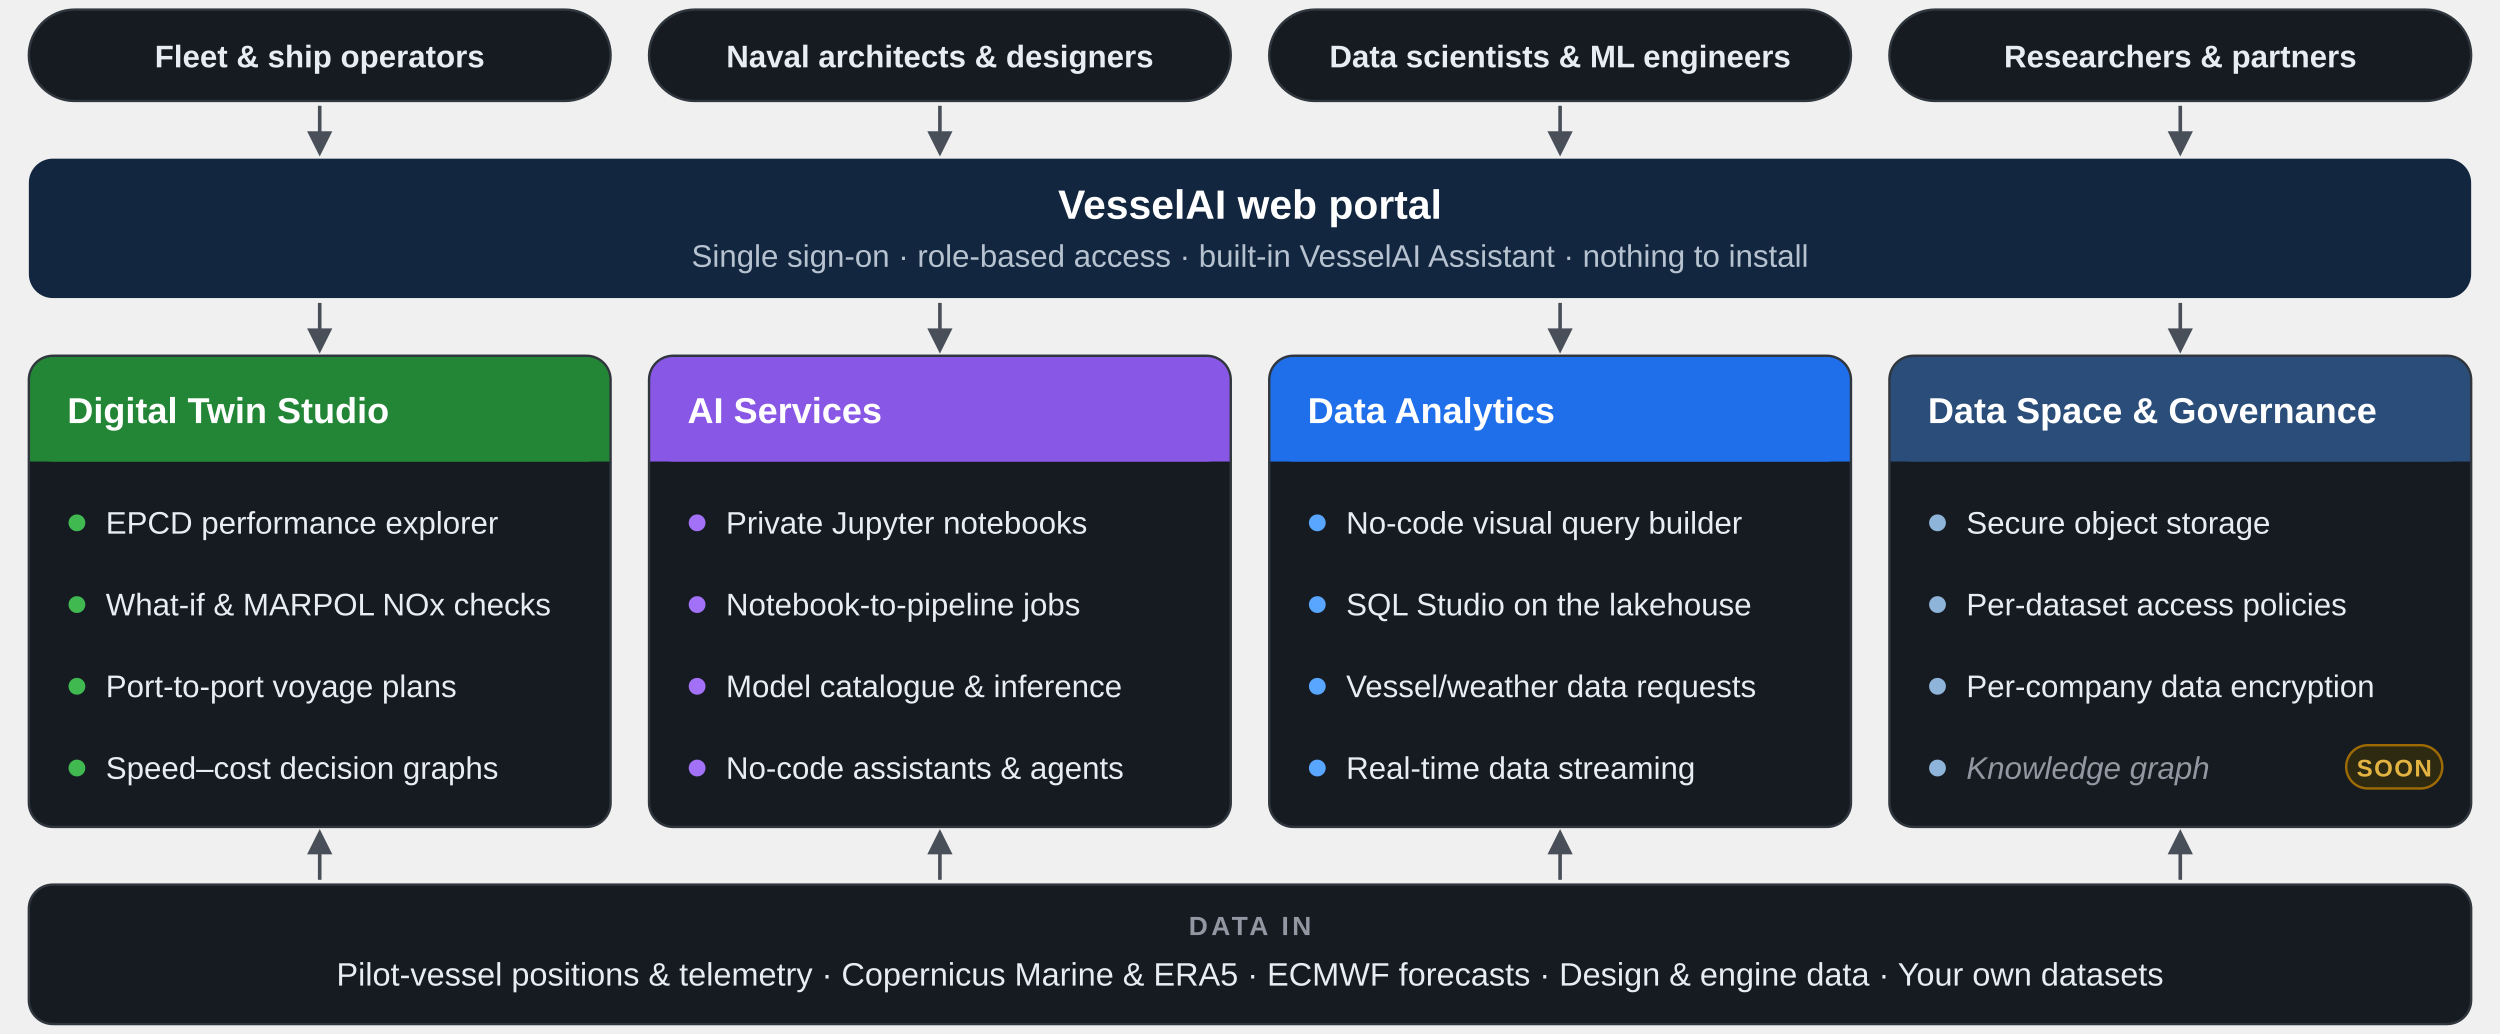
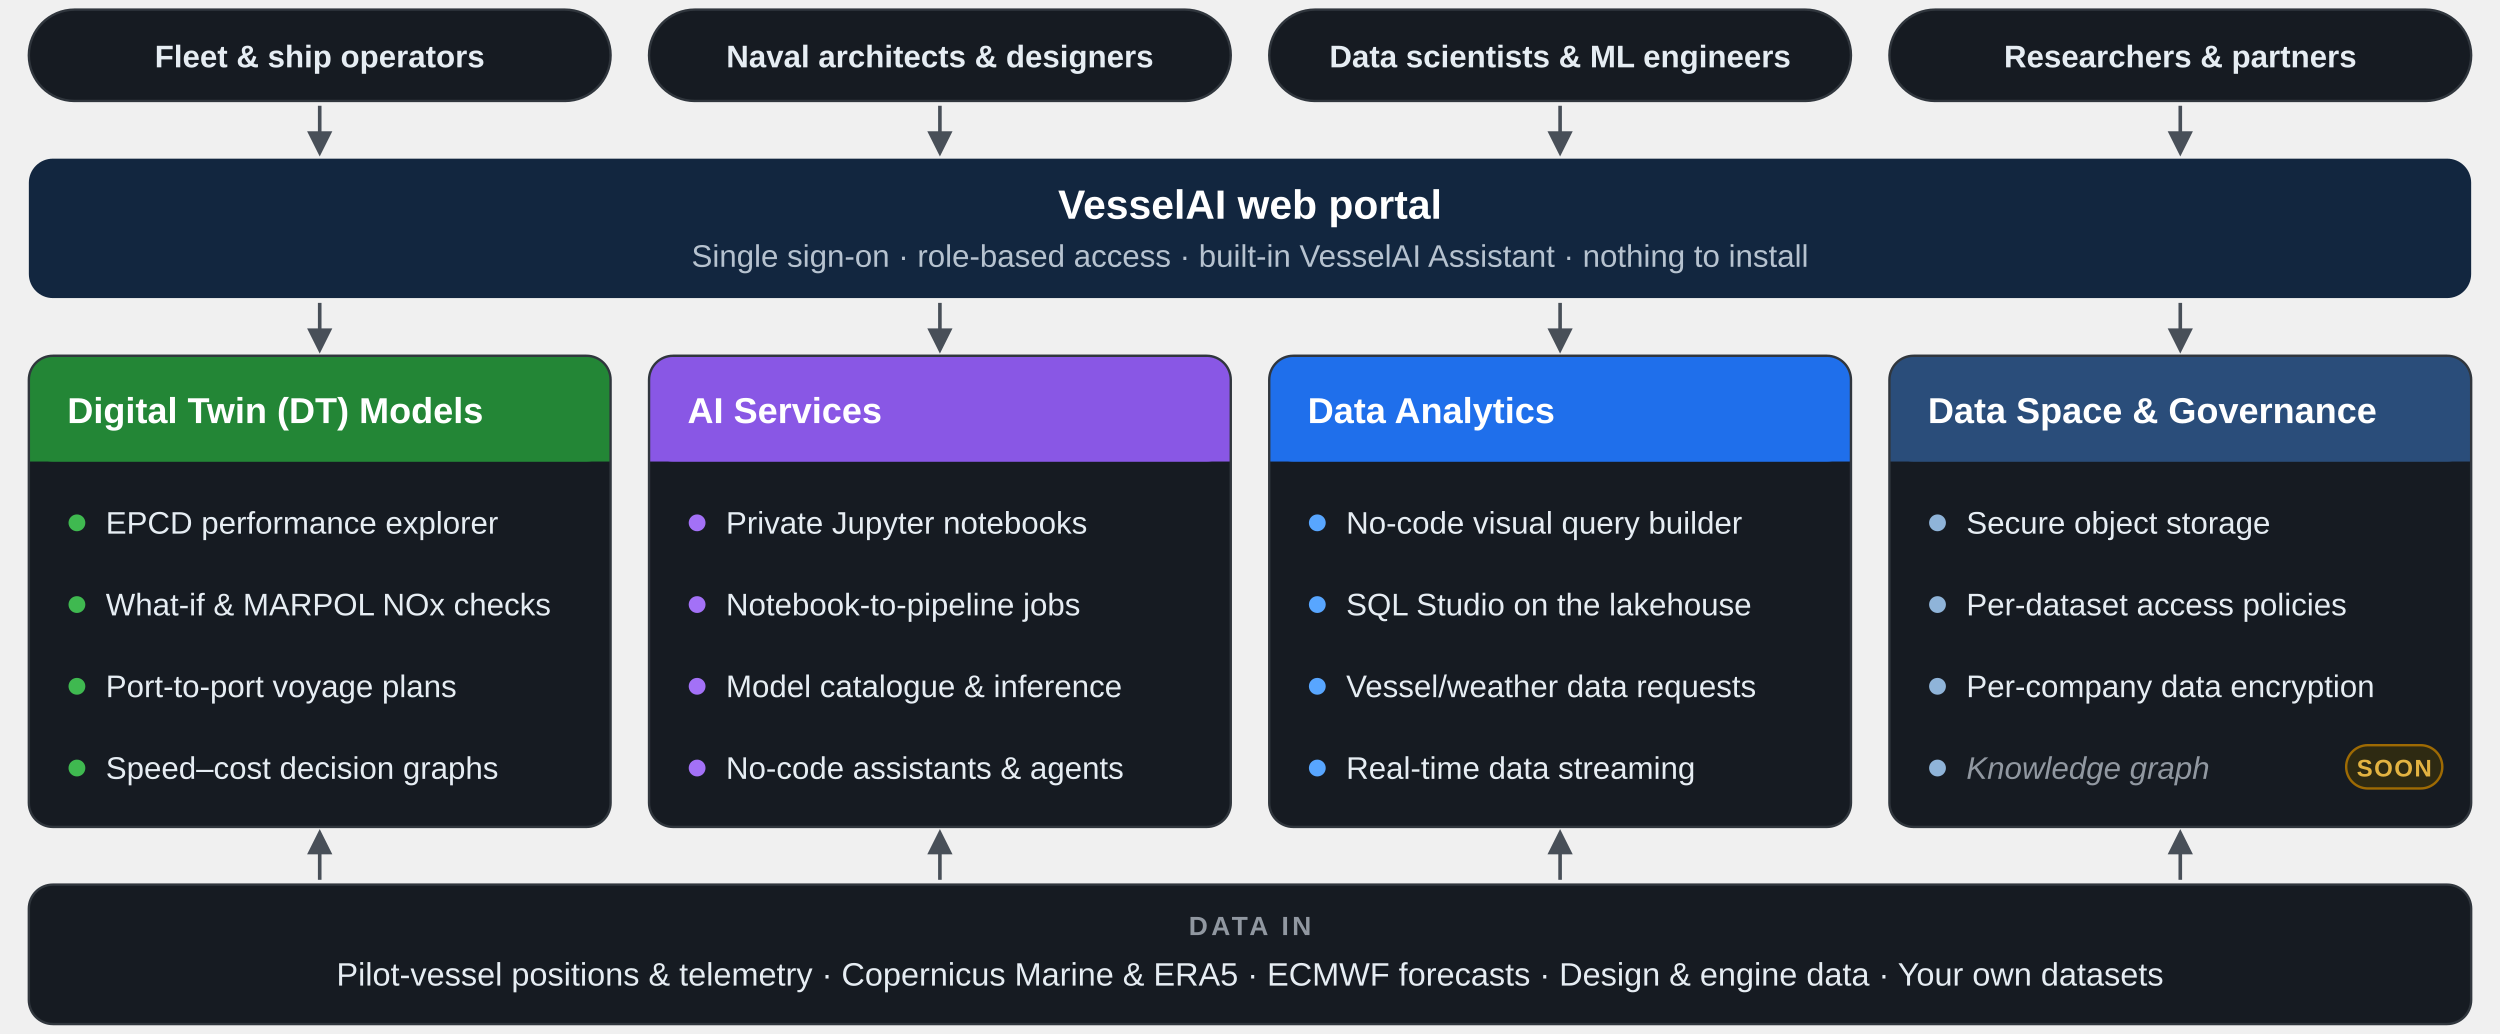
<svg xmlns="http://www.w3.org/2000/svg" width="1040" height="430" viewBox="0 0 1040 430" font-family="'Segoe UI', -apple-system, BlinkMacSystemFont, 'Helvetica Neue', Arial, sans-serif" role="img" aria-labelledby="t d">
  <defs>
    <marker id="arrow-dark" viewBox="0 0 10 10" refX="8" refY="5" markerWidth="7" markerHeight="7" orient="auto-start-reverse">
      <path d="M0,0 L10,5 L0,10 z" fill="#484f58" />
    </marker>
  </defs>
  <rect x="12" y="4" width="242" height="38" rx="19" fill="#161b22" stroke="#30363d" />
  <text x="133.0" y="28" font-size="13" font-weight="600" fill="#e6edf3" text-anchor="middle">Fleet &amp; ship operators</text>
  <line x1="133.0" y1="44" x2="133.0" y2="63" stroke="#484f58" stroke-width="1.5" marker-end="url(#arrow-dark)" />
  <rect x="270" y="4" width="242" height="38" rx="19" fill="#161b22" stroke="#30363d" />
  <text x="391.0" y="28" font-size="13" font-weight="600" fill="#e6edf3" text-anchor="middle">Naval architects &amp; designers</text>
  <line x1="391.0" y1="44" x2="391.0" y2="63" stroke="#484f58" stroke-width="1.5" marker-end="url(#arrow-dark)" />
  <rect x="528" y="4" width="242" height="38" rx="19" fill="#161b22" stroke="#30363d" />
  <text x="649.0" y="28" font-size="13" font-weight="600" fill="#e6edf3" text-anchor="middle">Data scientists &amp; ML engineers</text>
  <line x1="649.0" y1="44" x2="649.0" y2="63" stroke="#484f58" stroke-width="1.5" marker-end="url(#arrow-dark)" />
  <rect x="786" y="4" width="242" height="38" rx="19" fill="#161b22" stroke="#30363d" />
  <text x="907.0" y="28" font-size="13" font-weight="600" fill="#e6edf3" text-anchor="middle">Researchers &amp; partners</text>
  <line x1="907.0" y1="44" x2="907.0" y2="63" stroke="#484f58" stroke-width="1.5" marker-end="url(#arrow-dark)" />
  <rect x="12" y="66" width="1016" height="58" rx="10" fill="#12263f" />
  <text x="520.0" y="91" font-size="17" font-weight="700" fill="#ffffff" text-anchor="middle">VesselAI web portal</text>
  <text x="520.0" y="111" font-size="13" font-weight="400" fill="#b6c2cf" text-anchor="middle">Single sign-on  ·  role-based access  ·  built-in VesselAI Assistant  ·  nothing to install</text>
  <line x1="133.0" y1="126" x2="133.0" y2="145" stroke="#484f58" stroke-width="1.5" marker-end="url(#arrow-dark)" />
  <rect x="12" y="148" width="242" height="196" rx="10" fill="#161b22" />
  <rect x="12" y="148" width="242" height="44" rx="10" fill="#238636" />
  <rect x="12" y="182" width="242" height="10" fill="#238636" />
  <rect x="12" y="148" width="242" height="196" rx="10" fill="none" stroke="#30363d" />
-   <text x="28" y="176" font-size="15" font-weight="700" fill="#ffffff" text-anchor="start">Digital Twin Studio</text>
+   <text x="28" y="176" font-size="15" font-weight="700" fill="#ffffff" text-anchor="start">Digital Twin (DT) Models</text>
  <circle cx="32" cy="217.5" r="3.5" fill="#3fb950" />
  <text x="44" y="222" font-size="13" font-weight="400" fill="#e6edf3" text-anchor="start">EPCD performance explorer</text>
  <circle cx="32" cy="251.5" r="3.5" fill="#3fb950" />
  <text x="44" y="256" font-size="13" font-weight="400" fill="#e6edf3" text-anchor="start">What-if &amp; MARPOL NOx checks</text>
  <circle cx="32" cy="285.5" r="3.5" fill="#3fb950" />
  <text x="44" y="290" font-size="13" font-weight="400" fill="#e6edf3" text-anchor="start">Port-to-port voyage plans</text>
  <circle cx="32" cy="319.5" r="3.5" fill="#3fb950" />
  <text x="44" y="324" font-size="13" font-weight="400" fill="#e6edf3" text-anchor="start">Speed–cost decision graphs</text>
  <line x1="133.0" y1="366" x2="133.0" y2="347" stroke="#484f58" stroke-width="1.5" marker-end="url(#arrow-dark)" />
  <line x1="391.0" y1="126" x2="391.0" y2="145" stroke="#484f58" stroke-width="1.5" marker-end="url(#arrow-dark)" />
  <rect x="270" y="148" width="242" height="196" rx="10" fill="#161b22" />
  <rect x="270" y="148" width="242" height="44" rx="10" fill="#8957e5" />
  <rect x="270" y="182" width="242" height="10" fill="#8957e5" />
  <rect x="270" y="148" width="242" height="196" rx="10" fill="none" stroke="#30363d" />
  <text x="286" y="176" font-size="15" font-weight="700" fill="#ffffff" text-anchor="start">AI Services</text>
  <circle cx="290" cy="217.5" r="3.5" fill="#a371f7" />
  <text x="302" y="222" font-size="13" font-weight="400" fill="#e6edf3" text-anchor="start">Private Jupyter notebooks</text>
  <circle cx="290" cy="251.5" r="3.5" fill="#a371f7" />
  <text x="302" y="256" font-size="13" font-weight="400" fill="#e6edf3" text-anchor="start">Notebook-to-pipeline jobs</text>
  <circle cx="290" cy="285.5" r="3.5" fill="#a371f7" />
  <text x="302" y="290" font-size="13" font-weight="400" fill="#e6edf3" text-anchor="start">Model catalogue &amp; inference</text>
  <circle cx="290" cy="319.5" r="3.5" fill="#a371f7" />
  <text x="302" y="324" font-size="13" font-weight="400" fill="#e6edf3" text-anchor="start">No-code assistants &amp; agents</text>
  <line x1="391.0" y1="366" x2="391.0" y2="347" stroke="#484f58" stroke-width="1.5" marker-end="url(#arrow-dark)" />
  <line x1="649.0" y1="126" x2="649.0" y2="145" stroke="#484f58" stroke-width="1.5" marker-end="url(#arrow-dark)" />
  <rect x="528" y="148" width="242" height="196" rx="10" fill="#161b22" />
  <rect x="528" y="148" width="242" height="44" rx="10" fill="#1f6feb" />
  <rect x="528" y="182" width="242" height="10" fill="#1f6feb" />
  <rect x="528" y="148" width="242" height="196" rx="10" fill="none" stroke="#30363d" />
  <text x="544" y="176" font-size="15" font-weight="700" fill="#ffffff" text-anchor="start">Data Analytics</text>
  <circle cx="548" cy="217.5" r="3.5" fill="#58a6ff" />
  <text x="560" y="222" font-size="13" font-weight="400" fill="#e6edf3" text-anchor="start">No-code visual query builder</text>
  <circle cx="548" cy="251.5" r="3.5" fill="#58a6ff" />
  <text x="560" y="256" font-size="13" font-weight="400" fill="#e6edf3" text-anchor="start">SQL Studio on the lakehouse</text>
  <circle cx="548" cy="285.5" r="3.5" fill="#58a6ff" />
  <text x="560" y="290" font-size="13" font-weight="400" fill="#e6edf3" text-anchor="start">Vessel/weather data requests</text>
  <circle cx="548" cy="319.5" r="3.5" fill="#58a6ff" />
  <text x="560" y="324" font-size="13" font-weight="400" fill="#e6edf3" text-anchor="start">Real-time data streaming</text>
  <line x1="649.0" y1="366" x2="649.0" y2="347" stroke="#484f58" stroke-width="1.5" marker-end="url(#arrow-dark)" />
  <line x1="907.0" y1="126" x2="907.0" y2="145" stroke="#484f58" stroke-width="1.5" marker-end="url(#arrow-dark)" />
  <rect x="786" y="148" width="242" height="196" rx="10" fill="#161b22" />
  <rect x="786" y="148" width="242" height="44" rx="10" fill="#2a4d7a" />
  <rect x="786" y="182" width="242" height="10" fill="#2a4d7a" />
  <rect x="786" y="148" width="242" height="196" rx="10" fill="none" stroke="#30363d" />
  <text x="802" y="176" font-size="15" font-weight="700" fill="#ffffff" text-anchor="start">Data Space &amp; Governance</text>
  <circle cx="806" cy="217.5" r="3.5" fill="#8fb4d9" />
  <text x="818" y="222" font-size="13" font-weight="400" fill="#e6edf3" text-anchor="start">Secure object storage</text>
  <circle cx="806" cy="251.5" r="3.5" fill="#8fb4d9" />
  <text x="818" y="256" font-size="13" font-weight="400" fill="#e6edf3" text-anchor="start">Per-dataset access policies</text>
  <circle cx="806" cy="285.5" r="3.5" fill="#8fb4d9" />
  <text x="818" y="290" font-size="13" font-weight="400" fill="#e6edf3" text-anchor="start">Per-company data encryption</text>
  <circle cx="806" cy="319.5" r="3.5" fill="#8fb4d9" />
  <text x="818" y="324" font-size="13" font-weight="400" fill="#9198a1" text-anchor="start" font-style="italic">Knowledge graph</text>
  <rect x="976" y="310" width="40" height="18" rx="9" fill="#2e2a12" stroke="#9e6a03" />
  <text x="996.0" y="323" font-size="10" font-weight="700" fill="#e3b341" text-anchor="middle" letter-spacing="0.6">SOON</text>
  <line x1="907.0" y1="366" x2="907.0" y2="347" stroke="#484f58" stroke-width="1.5" marker-end="url(#arrow-dark)" />
  <rect x="12" y="368" width="1016" height="58" rx="10" fill="#161b22" stroke="#30363d" />
  <text x="520.0" y="389" font-size="11" font-weight="700" fill="#9198a1" text-anchor="middle" letter-spacing="1.4">DATA IN</text>
  <text x="520.0" y="410" font-size="13.5" font-weight="400" fill="#e6edf3" text-anchor="middle">Pilot-vessel positions &amp; telemetry  ·  Copernicus Marine &amp; ERA5  ·  ECMWF forecasts  ·  Design &amp; engine data  ·  Your own datasets</text>
</svg>
